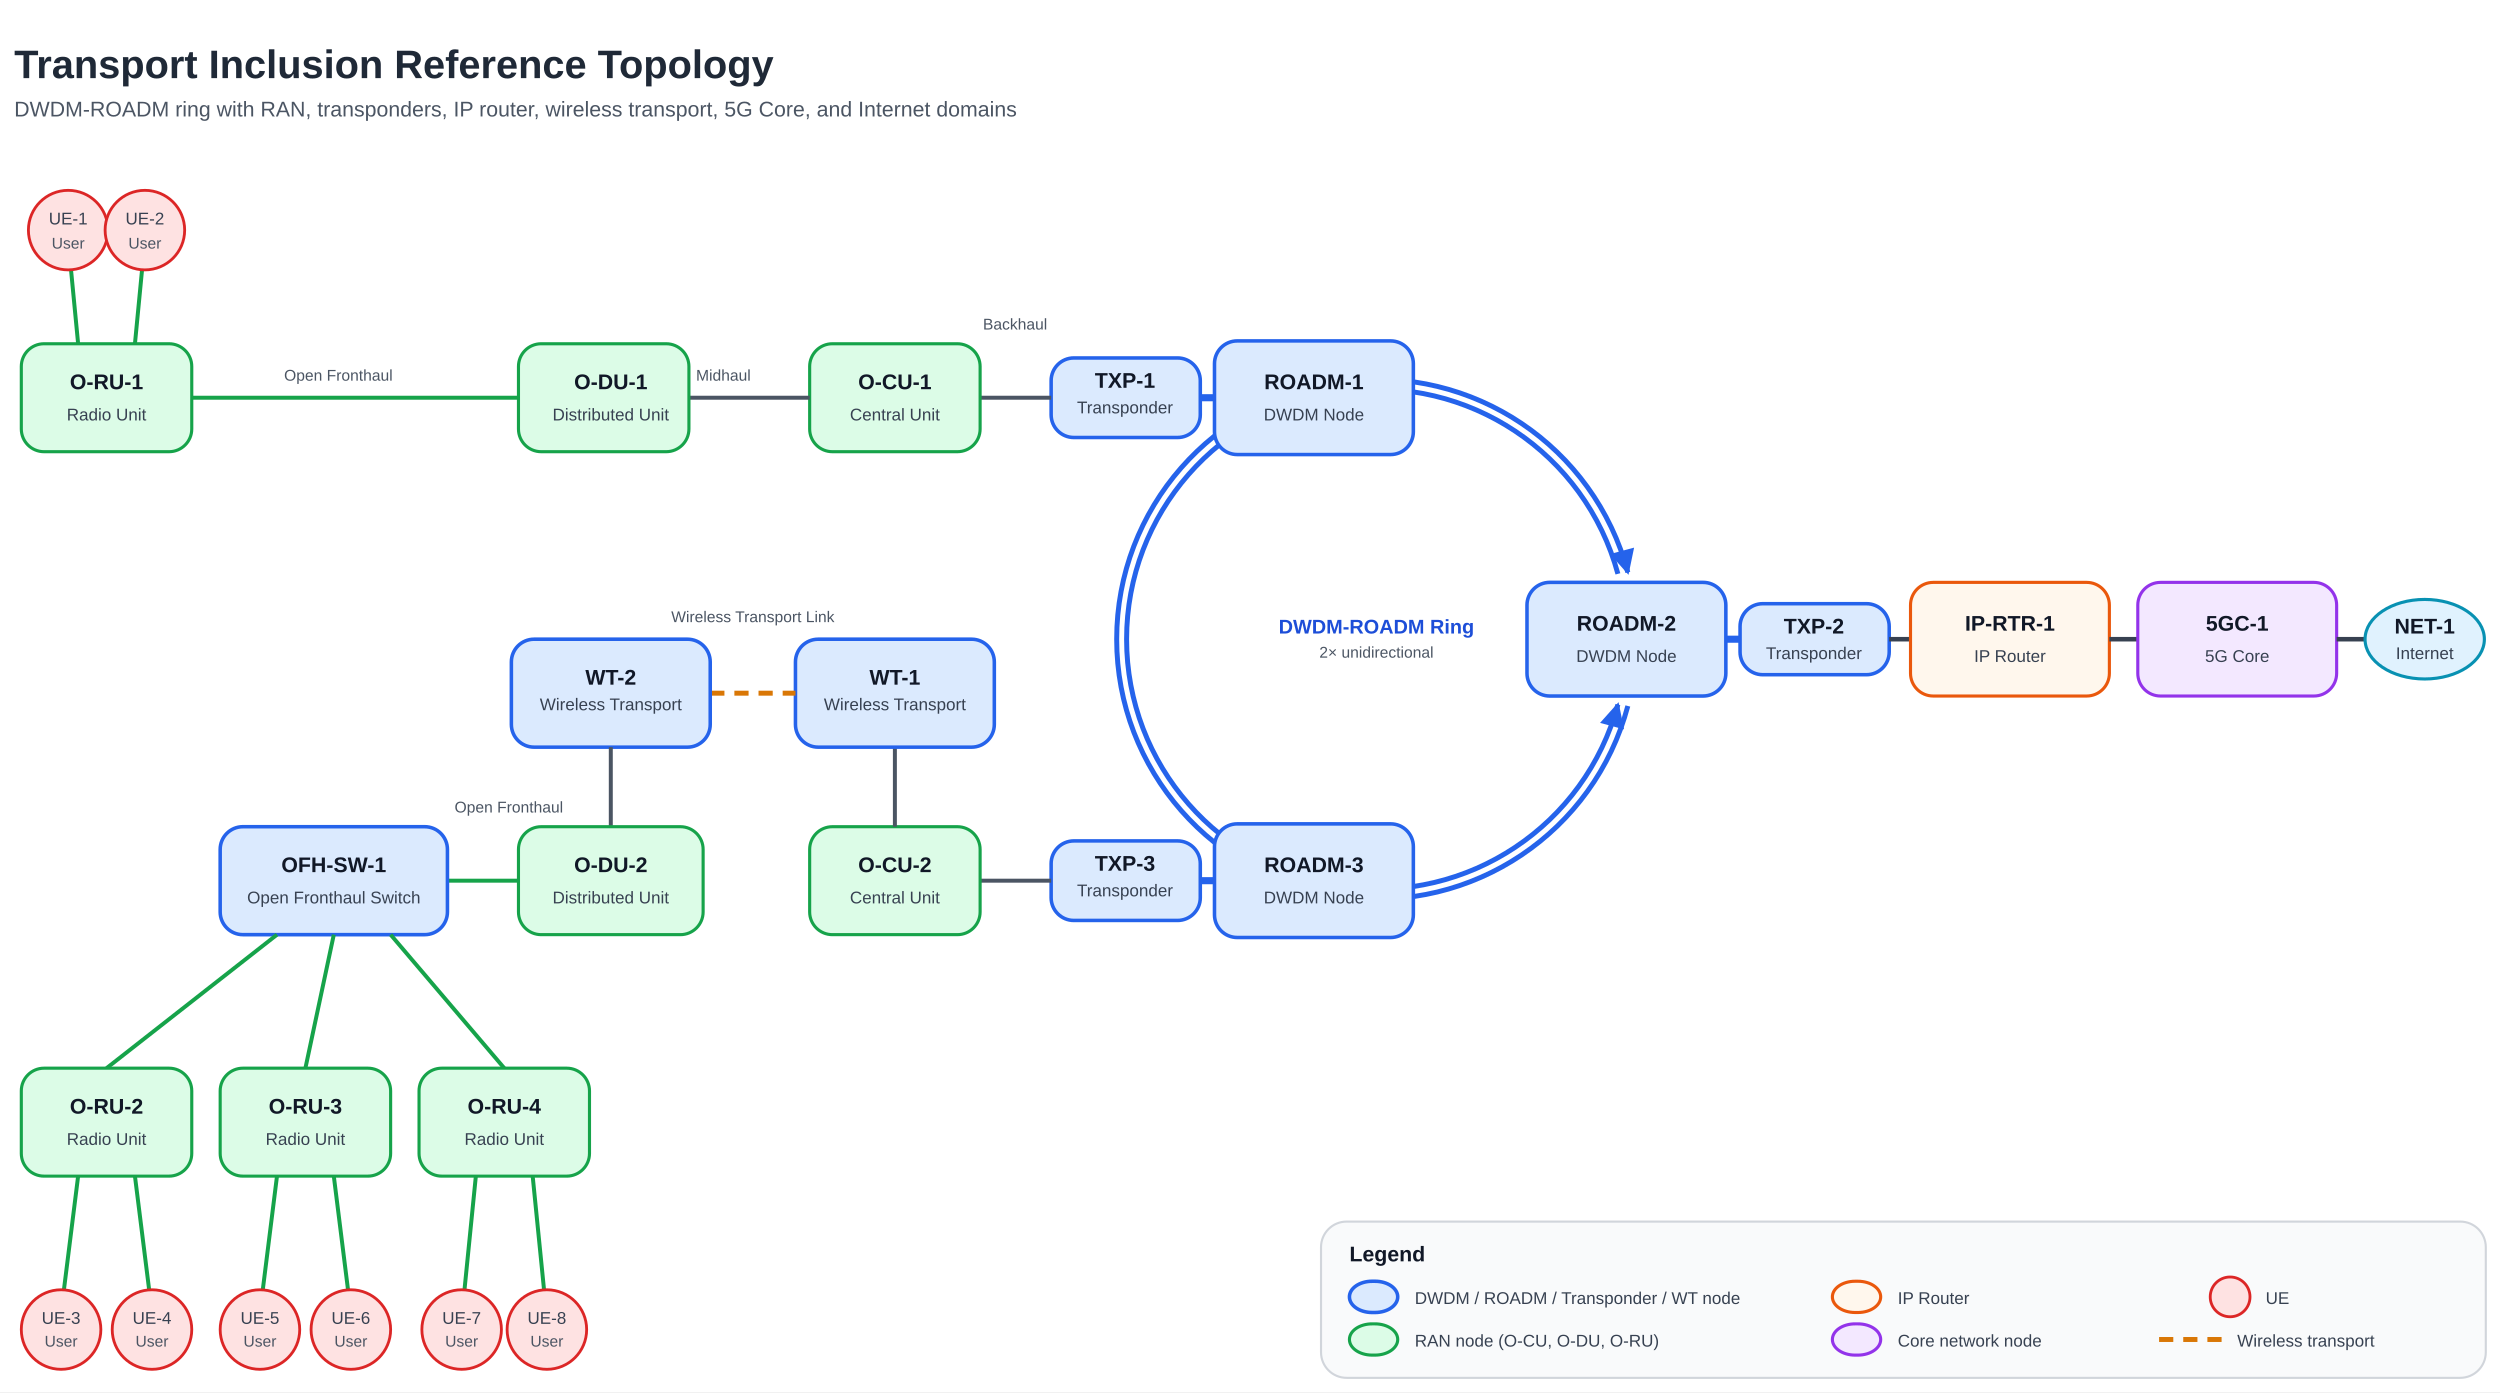
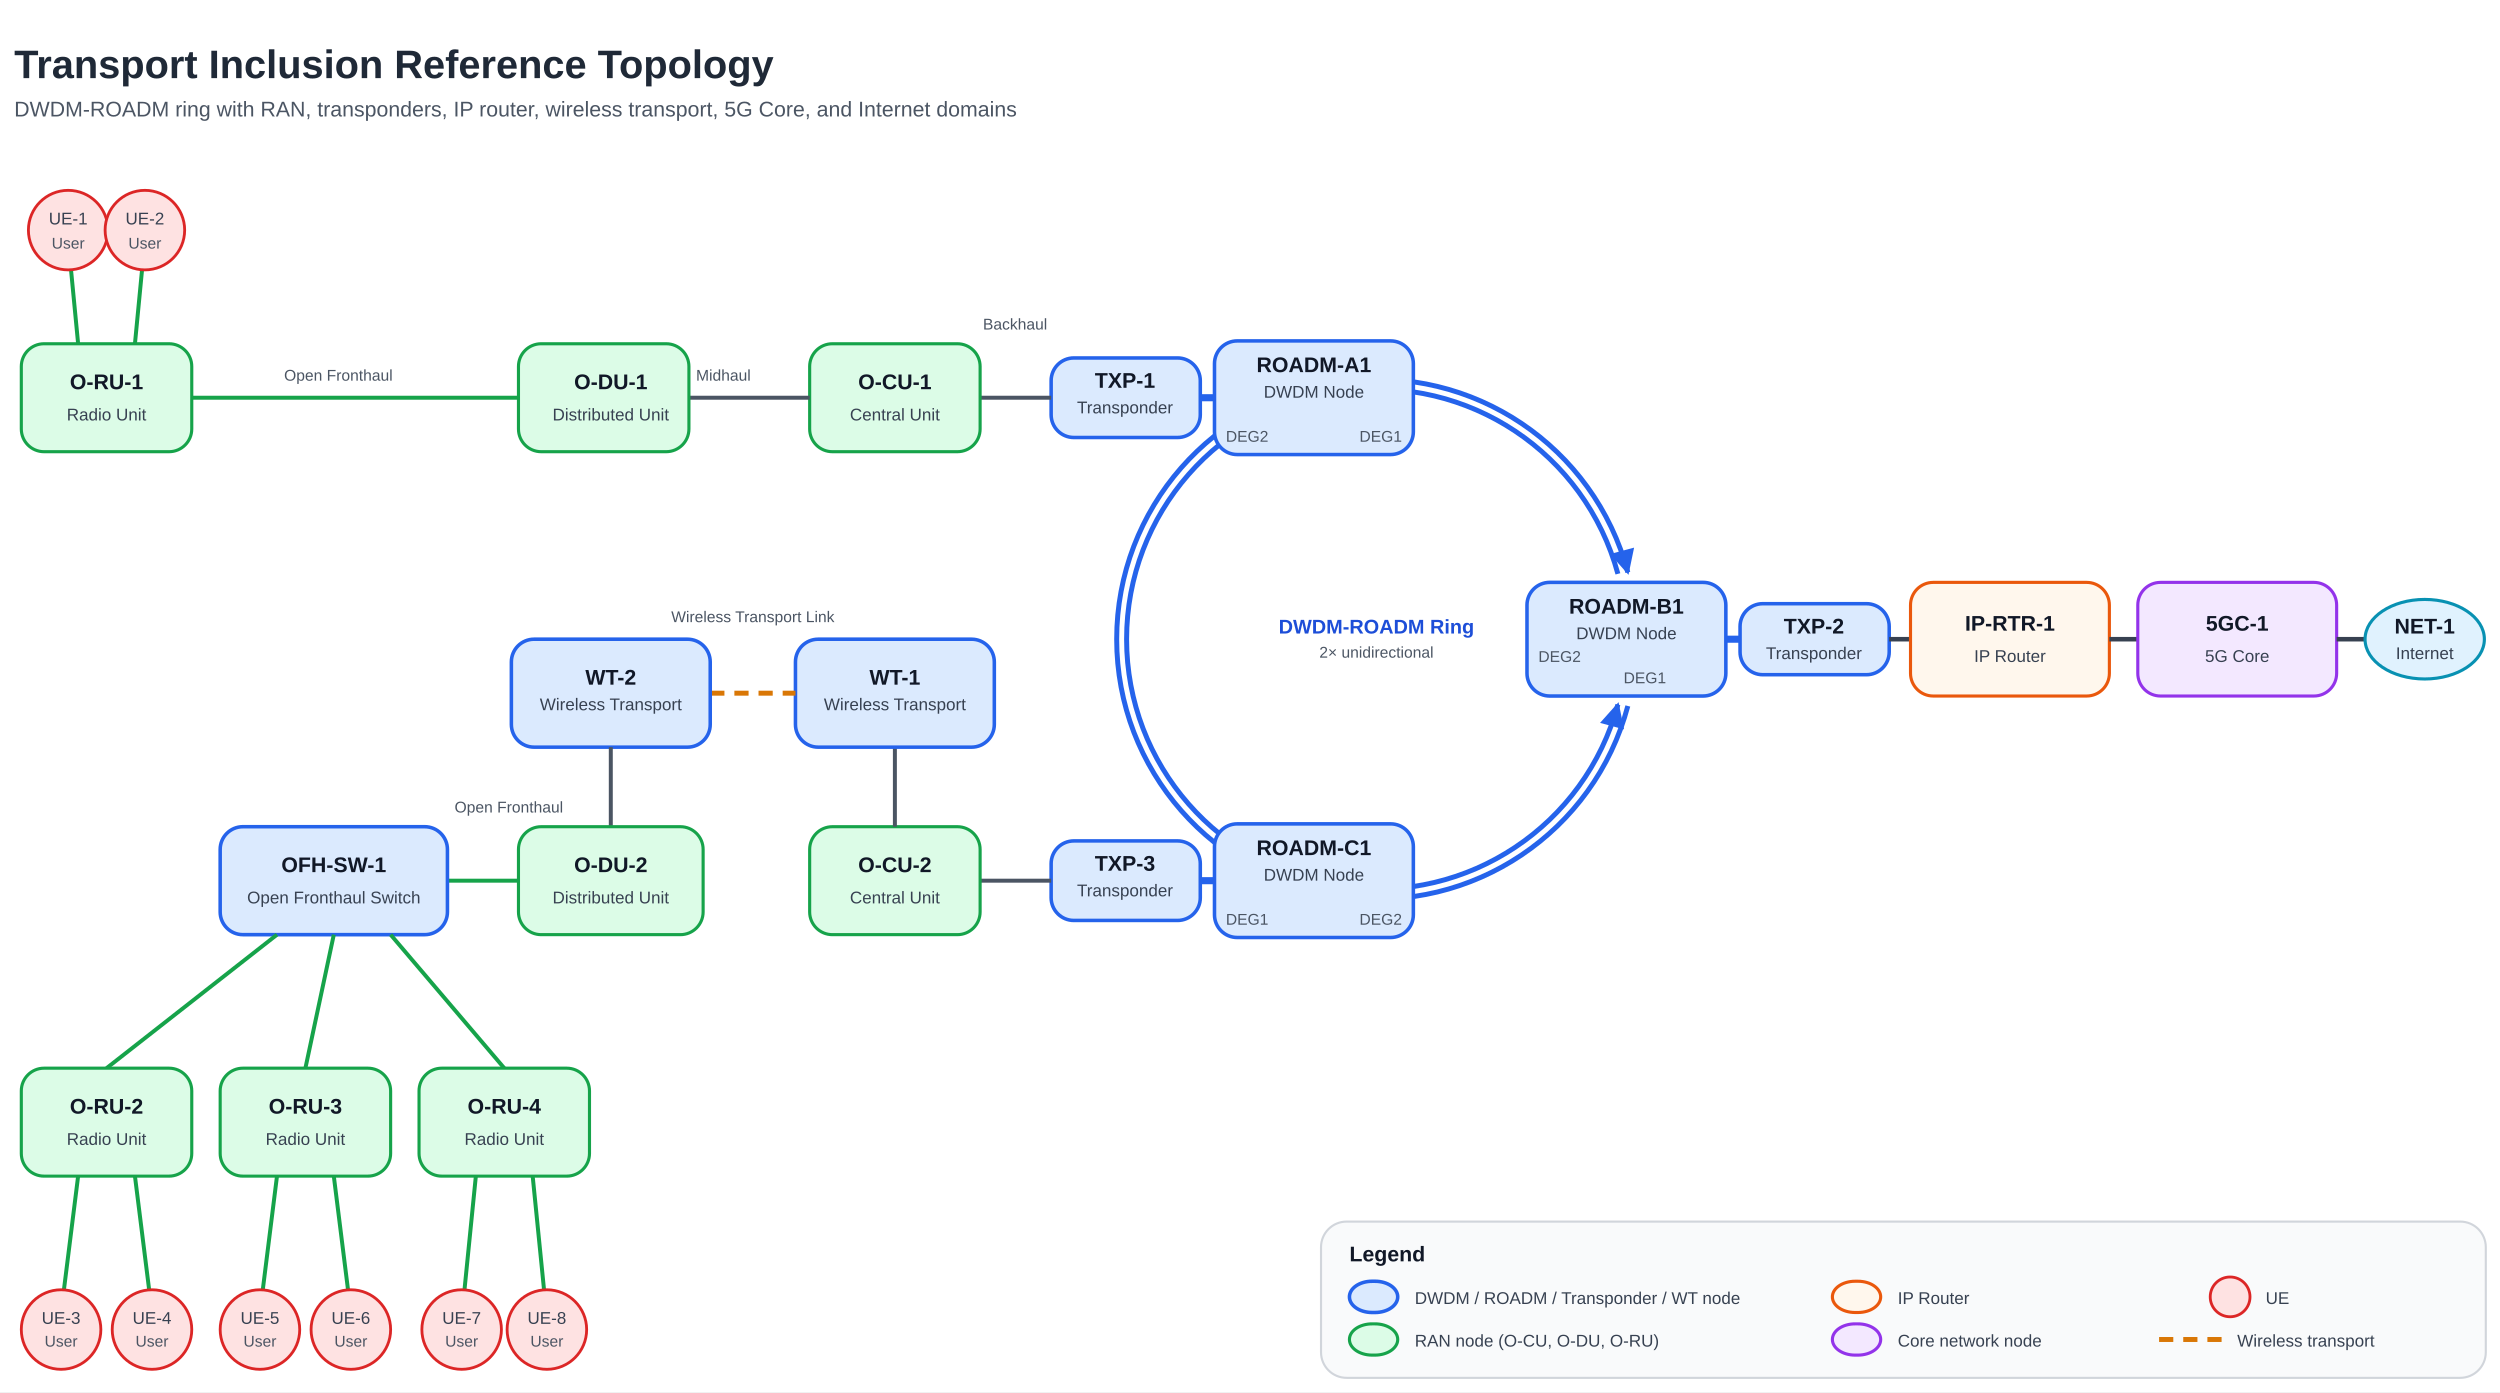
<svg xmlns="http://www.w3.org/2000/svg" width="1760" height="980" viewBox="0 0 1760 980" role="img" aria-labelledby="title desc">
  <defs>
    <style>
      .title { font: 700 28px Arial, Helvetica, sans-serif; fill: #1f2937; }
      .subtitle { font: 400 15px Arial, Helvetica, sans-serif; fill: #4b5563; }
      .label { font: 700 15px Arial, Helvetica, sans-serif; fill: #111827; }
      .small { font: 400 12px Arial, Helvetica, sans-serif; fill: #374151; }
      .tiny { font: 400 11px Arial, Helvetica, sans-serif; fill: #4b5563; }
      .transport { fill: #dbeafe; stroke: #2563eb; stroke-width: 2.5; }
      .ran { fill: #dcfce7; stroke: #16a34a; stroke-width: 2.2; }
      .road { fill: #fef3c7; stroke: #d97706; stroke-width: 2.2; }
      .core { fill: #f3e8ff; stroke: #9333ea; stroke-width: 2.2; }
      .ue { fill: #fee2e2; stroke: #dc2626; stroke-width: 2; }
      .internet { fill: #e0f2fe; stroke: #0891b2; stroke-width: 2.2; }
      .router { fill: #fff7ed; stroke: #ea580c; stroke-width: 2.2; }
      .box { rx: 16; ry: 16; }
      .link { stroke: #374151; stroke-width: 3.2; fill: none; }
      .optical { stroke: #2563eb; stroke-width: 5; fill: none; }
      .wireless { stroke: #d97706; stroke-width: 3.5; fill: none; stroke-dasharray: 10 7; }
      .fronthaul { stroke: #16a34a; stroke-width: 2.8; fill: none; }
      .backhaul { stroke: #4b5563; stroke-width: 2.8; fill: none; }
      .ring-label { font: 700 14px Arial, Helvetica, sans-serif; fill: #1d4ed8; }
    </style>
    <marker id="ring-arrow" viewBox="0 0 10 10" refX="9" refY="5" markerWidth="5" markerHeight="5" orient="auto">
      <path d="M 0 0 L 10 5 L 0 10 z" fill="#2563eb" />
    </marker>
  </defs>
  <rect x="0" y="0" width="1760" height="980" fill="#ffffff" />
  <text x="10" y="55" class="title">Transport Inclusion Reference Topology</text>
  <text x="10" y="82" class="subtitle">DWDM-ROADM ring with RAN, transponders, IP router, wireless transport, 5G Core, and Internet domains</text>
  <g transform="translate(-170, 0)">
    <path d="M 1316 497 A 183 183 0 1 1 1316 403" stroke="#2563eb" stroke-width="3.5" fill="none" marker-end="url(#ring-arrow)" />
    <path d="M 1309 404 A 176 176 0 1 0 1309 496" stroke="#2563eb" stroke-width="3.5" fill="none" marker-end="url(#ring-arrow)" />
    <text x="1139" y="446" text-anchor="middle" class="ring-label">DWDM-ROADM Ring</text>
    <text x="1139" y="463" text-anchor="middle" class="tiny">2× unidirectional</text>
    <rect x="1025" y="240" width="140" height="80" class="transport box" />
-     <text x="1095" y="274" text-anchor="middle" class="label">ROADM-1</text>
-     <text x="1095" y="296" text-anchor="middle" class="small">DWDM Node</text>
+     <text x="1095" y="262" text-anchor="middle" class="label">ROADM-A1</text>
+     <text x="1095" y="280" text-anchor="middle" class="small">DWDM Node</text>
+     <text x="1033" y="311" text-anchor="start" class="tiny">DEG2</text>
+     <text x="1157" y="311" text-anchor="end" class="tiny">DEG1</text>
    <rect x="1245" y="410" width="140" height="80" class="transport box" />
-     <text x="1315" y="444" text-anchor="middle" class="label">ROADM-2</text>
-     <text x="1315" y="466" text-anchor="middle" class="small">DWDM Node</text>
+     <text x="1315" y="432" text-anchor="middle" class="label">ROADM-B1</text>
+     <text x="1315" y="450" text-anchor="middle" class="small">DWDM Node</text>
+     <text x="1253" y="466" text-anchor="start" class="tiny">DEG2</text>
+     <text x="1313" y="481" text-anchor="start" class="tiny">DEG1</text>
    <rect x="1025" y="580" width="140" height="80" class="transport box" />
-     <text x="1095" y="614" text-anchor="middle" class="label">ROADM-3</text>
-     <text x="1095" y="636" text-anchor="middle" class="small">DWDM Node</text>
+     <text x="1095" y="602" text-anchor="middle" class="label">ROADM-C1</text>
+     <text x="1095" y="620" text-anchor="middle" class="small">DWDM Node</text>
+     <text x="1033" y="651" text-anchor="start" class="tiny">DEG1</text>
+     <text x="1157" y="651" text-anchor="end" class="tiny">DEG2</text>
    <path class="optical" d="M1015 280 L1025 280" />
    <rect x="910" y="252" width="105" height="56" class="transport box" />
    <text x="962" y="273" text-anchor="middle" class="label">TXP-1</text>
    <text x="962" y="291" text-anchor="middle" class="small">Transponder</text>
    <path class="backhaul" d="M860 280 L910 280" />
    <rect x="740" y="242" width="120" height="76" class="ran box" />
    <text x="800" y="274" text-anchor="middle" class="label">O-CU-1</text>
    <text x="800" y="296" text-anchor="middle" class="small">Central Unit</text>
    <path class="backhaul" d="M655 280 L740 280" />
    <rect x="535" y="242" width="120" height="76" class="ran box" />
    <text x="600" y="274" text-anchor="middle" class="label">O-DU-1</text>
    <text x="600" y="296" text-anchor="middle" class="small">Distributed Unit</text>
    <path class="fronthaul" d="M535 280 L305 280" />
    <rect x="185" y="242" width="120" height="76" class="ran box" />
    <text x="245" y="274" text-anchor="middle" class="label">O-RU-1</text>
    <text x="245" y="296" text-anchor="middle" class="small">Radio Unit</text>
    <path class="fronthaul" d="M225 242 L220 190" />
    <path class="fronthaul" d="M265 242 L270 190" />
    <circle cx="218" cy="162" r="28" class="ue" />
    <text x="218" y="158" text-anchor="middle" class="small">UE-1</text>
    <text x="218" y="175" text-anchor="middle" class="tiny">User</text>
    <circle cx="272" cy="162" r="28" class="ue" />
    <text x="272" y="158" text-anchor="middle" class="small">UE-2</text>
    <text x="272" y="175" text-anchor="middle" class="tiny">User</text>
    <path class="optical" d="M1015 620 L1025 620" />
    <rect x="910" y="592" width="105" height="56" class="transport box" />
    <text x="962" y="613" text-anchor="middle" class="label">TXP-3</text>
    <text x="962" y="631" text-anchor="middle" class="small">Transponder</text>
    <path class="backhaul" d="M860 620 L910 620" />
    <rect x="740" y="582" width="120" height="76" class="ran box" />
    <text x="800" y="614" text-anchor="middle" class="label">O-CU-2</text>
    <text x="800" y="636" text-anchor="middle" class="small">Central Unit</text>
    <path class="backhaul" d="M800 526 L800 582" />
    <rect x="730" y="450" width="140" height="76" class="transport box" />
    <text x="800" y="482" text-anchor="middle" class="label">WT-1</text>
    <text x="800" y="500" text-anchor="middle" class="small">Wireless Transport</text>
    <path class="wireless" d="M670 488 L730 488" />
    <rect x="530" y="450" width="140" height="76" class="transport box" />
    <text x="600" y="482" text-anchor="middle" class="label">WT-2</text>
    <text x="600" y="500" text-anchor="middle" class="small">Wireless Transport</text>
    <path class="backhaul" d="M600 526 L600 582" />
    <rect x="535" y="582" width="130" height="76" class="ran box" />
    <text x="600" y="614" text-anchor="middle" class="label">O-DU-2</text>
    <text x="600" y="636" text-anchor="middle" class="small">Distributed Unit</text>
    <path class="fronthaul" d="M535 620 L485 620" />
    <rect x="325" y="582" width="160" height="76" class="transport box" />
    <text x="405" y="614" text-anchor="middle" class="label">OFH-SW-1</text>
    <text x="405" y="636" text-anchor="middle" class="small">Open Fronthaul Switch</text>
    <path class="fronthaul" d="M365 658 L245 752" />
    <path class="fronthaul" d="M405 658 L385 752" />
    <path class="fronthaul" d="M445 658 L525 752" />
    <rect x="185" y="752" width="120" height="76" class="ran box" />
    <text x="245" y="784" text-anchor="middle" class="label">O-RU-2</text>
    <text x="245" y="806" text-anchor="middle" class="small">Radio Unit</text>
    <rect x="325" y="752" width="120" height="76" class="ran box" />
    <text x="385" y="784" text-anchor="middle" class="label">O-RU-3</text>
    <text x="385" y="806" text-anchor="middle" class="small">Radio Unit</text>
    <rect x="465" y="752" width="120" height="76" class="ran box" />
    <text x="525" y="784" text-anchor="middle" class="label">O-RU-4</text>
    <text x="525" y="806" text-anchor="middle" class="small">Radio Unit</text>
    <path class="fronthaul" d="M225 828 L215 908" />
    <path class="fronthaul" d="M265 828 L275 908" />
    <circle cx="213" cy="936" r="28" class="ue" />
    <text x="213" y="932" text-anchor="middle" class="small">UE-3</text>
    <text x="213" y="948" text-anchor="middle" class="tiny">User</text>
    <circle cx="277" cy="936" r="28" class="ue" />
    <text x="277" y="932" text-anchor="middle" class="small">UE-4</text>
    <text x="277" y="948" text-anchor="middle" class="tiny">User</text>
    <path class="fronthaul" d="M365 828 L355 908" />
    <path class="fronthaul" d="M405 828 L415 908" />
    <circle cx="353" cy="936" r="28" class="ue" />
    <text x="353" y="932" text-anchor="middle" class="small">UE-5</text>
    <text x="353" y="948" text-anchor="middle" class="tiny">User</text>
    <circle cx="417" cy="936" r="28" class="ue" />
    <text x="417" y="932" text-anchor="middle" class="small">UE-6</text>
    <text x="417" y="948" text-anchor="middle" class="tiny">User</text>
    <path class="fronthaul" d="M505 828 L497 908" />
    <path class="fronthaul" d="M545 828 L553 908" />
    <circle cx="495" cy="936" r="28" class="ue" />
    <text x="495" y="932" text-anchor="middle" class="small">UE-7</text>
    <text x="495" y="948" text-anchor="middle" class="tiny">User</text>
    <circle cx="555" cy="936" r="28" class="ue" />
    <text x="555" y="932" text-anchor="middle" class="small">UE-8</text>
    <text x="555" y="948" text-anchor="middle" class="tiny">User</text>
    <path class="optical" d="M1385 450 L1395 450" />
    <rect x="1395" y="425" width="105" height="50" class="transport box" />
    <text x="1447" y="446" text-anchor="middle" class="label">TXP-2</text>
    <text x="1447" y="464" text-anchor="middle" class="small">Transponder</text>
    <path class="link" d="M1500 450 L1515 450" />
    <rect x="1515" y="410" width="140" height="80" class="router box" />
    <text x="1585" y="444" text-anchor="middle" class="label">IP-RTR-1</text>
    <text x="1585" y="466" text-anchor="middle" class="small">IP Router</text>
    <path class="link" d="M1655 450 L1675 450" />
    <rect x="1675" y="410" width="140" height="80" class="core box" />
    <text x="1745" y="444" text-anchor="middle" class="label">5GC-1</text>
    <text x="1745" y="466" text-anchor="middle" class="small">5G Core</text>
    <path class="link" d="M1815 450 L1835 450" />
    <ellipse cx="1877" cy="450" rx="42" ry="28" class="internet" />
    <text x="1877" y="446" text-anchor="middle" class="label">NET-1</text>
    <text x="1877" y="464" text-anchor="middle" class="small">Internet</text>
    <text x="370" y="268" class="tiny">Open Fronthaul</text>
    <text x="660" y="268" class="tiny">Midhaul</text>
    <text x="862" y="232" class="tiny">Backhaul</text>
    <text x="490" y="572" class="tiny">Open Fronthaul</text>
    <text x="700" y="438" text-anchor="middle" class="tiny">Wireless Transport Link</text>
  </g>
  <g transform="translate(930,860)">
    <rect x="0" y="0" width="820" height="110" fill="#f9fafb" stroke="#d1d5db" stroke-width="1.5" rx="18" ry="18" />
    <text x="20" y="28" class="label">Legend</text>
    <rect x="20" y="42" width="34" height="22" class="transport box" />
    <text x="66" y="58" class="small">DWDM / ROADM / Transponder / WT node</text>
    <rect x="20" y="72" width="34" height="22" class="ran box" />
    <text x="66" y="88" class="small">RAN node (O-CU, O-DU, O-RU)</text>
    <rect x="360" y="42" width="34" height="22" class="router box" />
    <text x="406" y="58" class="small">IP Router</text>
    <rect x="360" y="72" width="34" height="22" class="core box" />
    <text x="406" y="88" class="small">Core network node</text>
    <circle cx="640" cy="53" r="14" class="ue" />
    <text x="665" y="58" class="small">UE</text>
    <line x1="590" y1="83" x2="635" y2="83" class="wireless" />
    <text x="645" y="88" class="small">Wireless transport</text>
  </g>
</svg>
